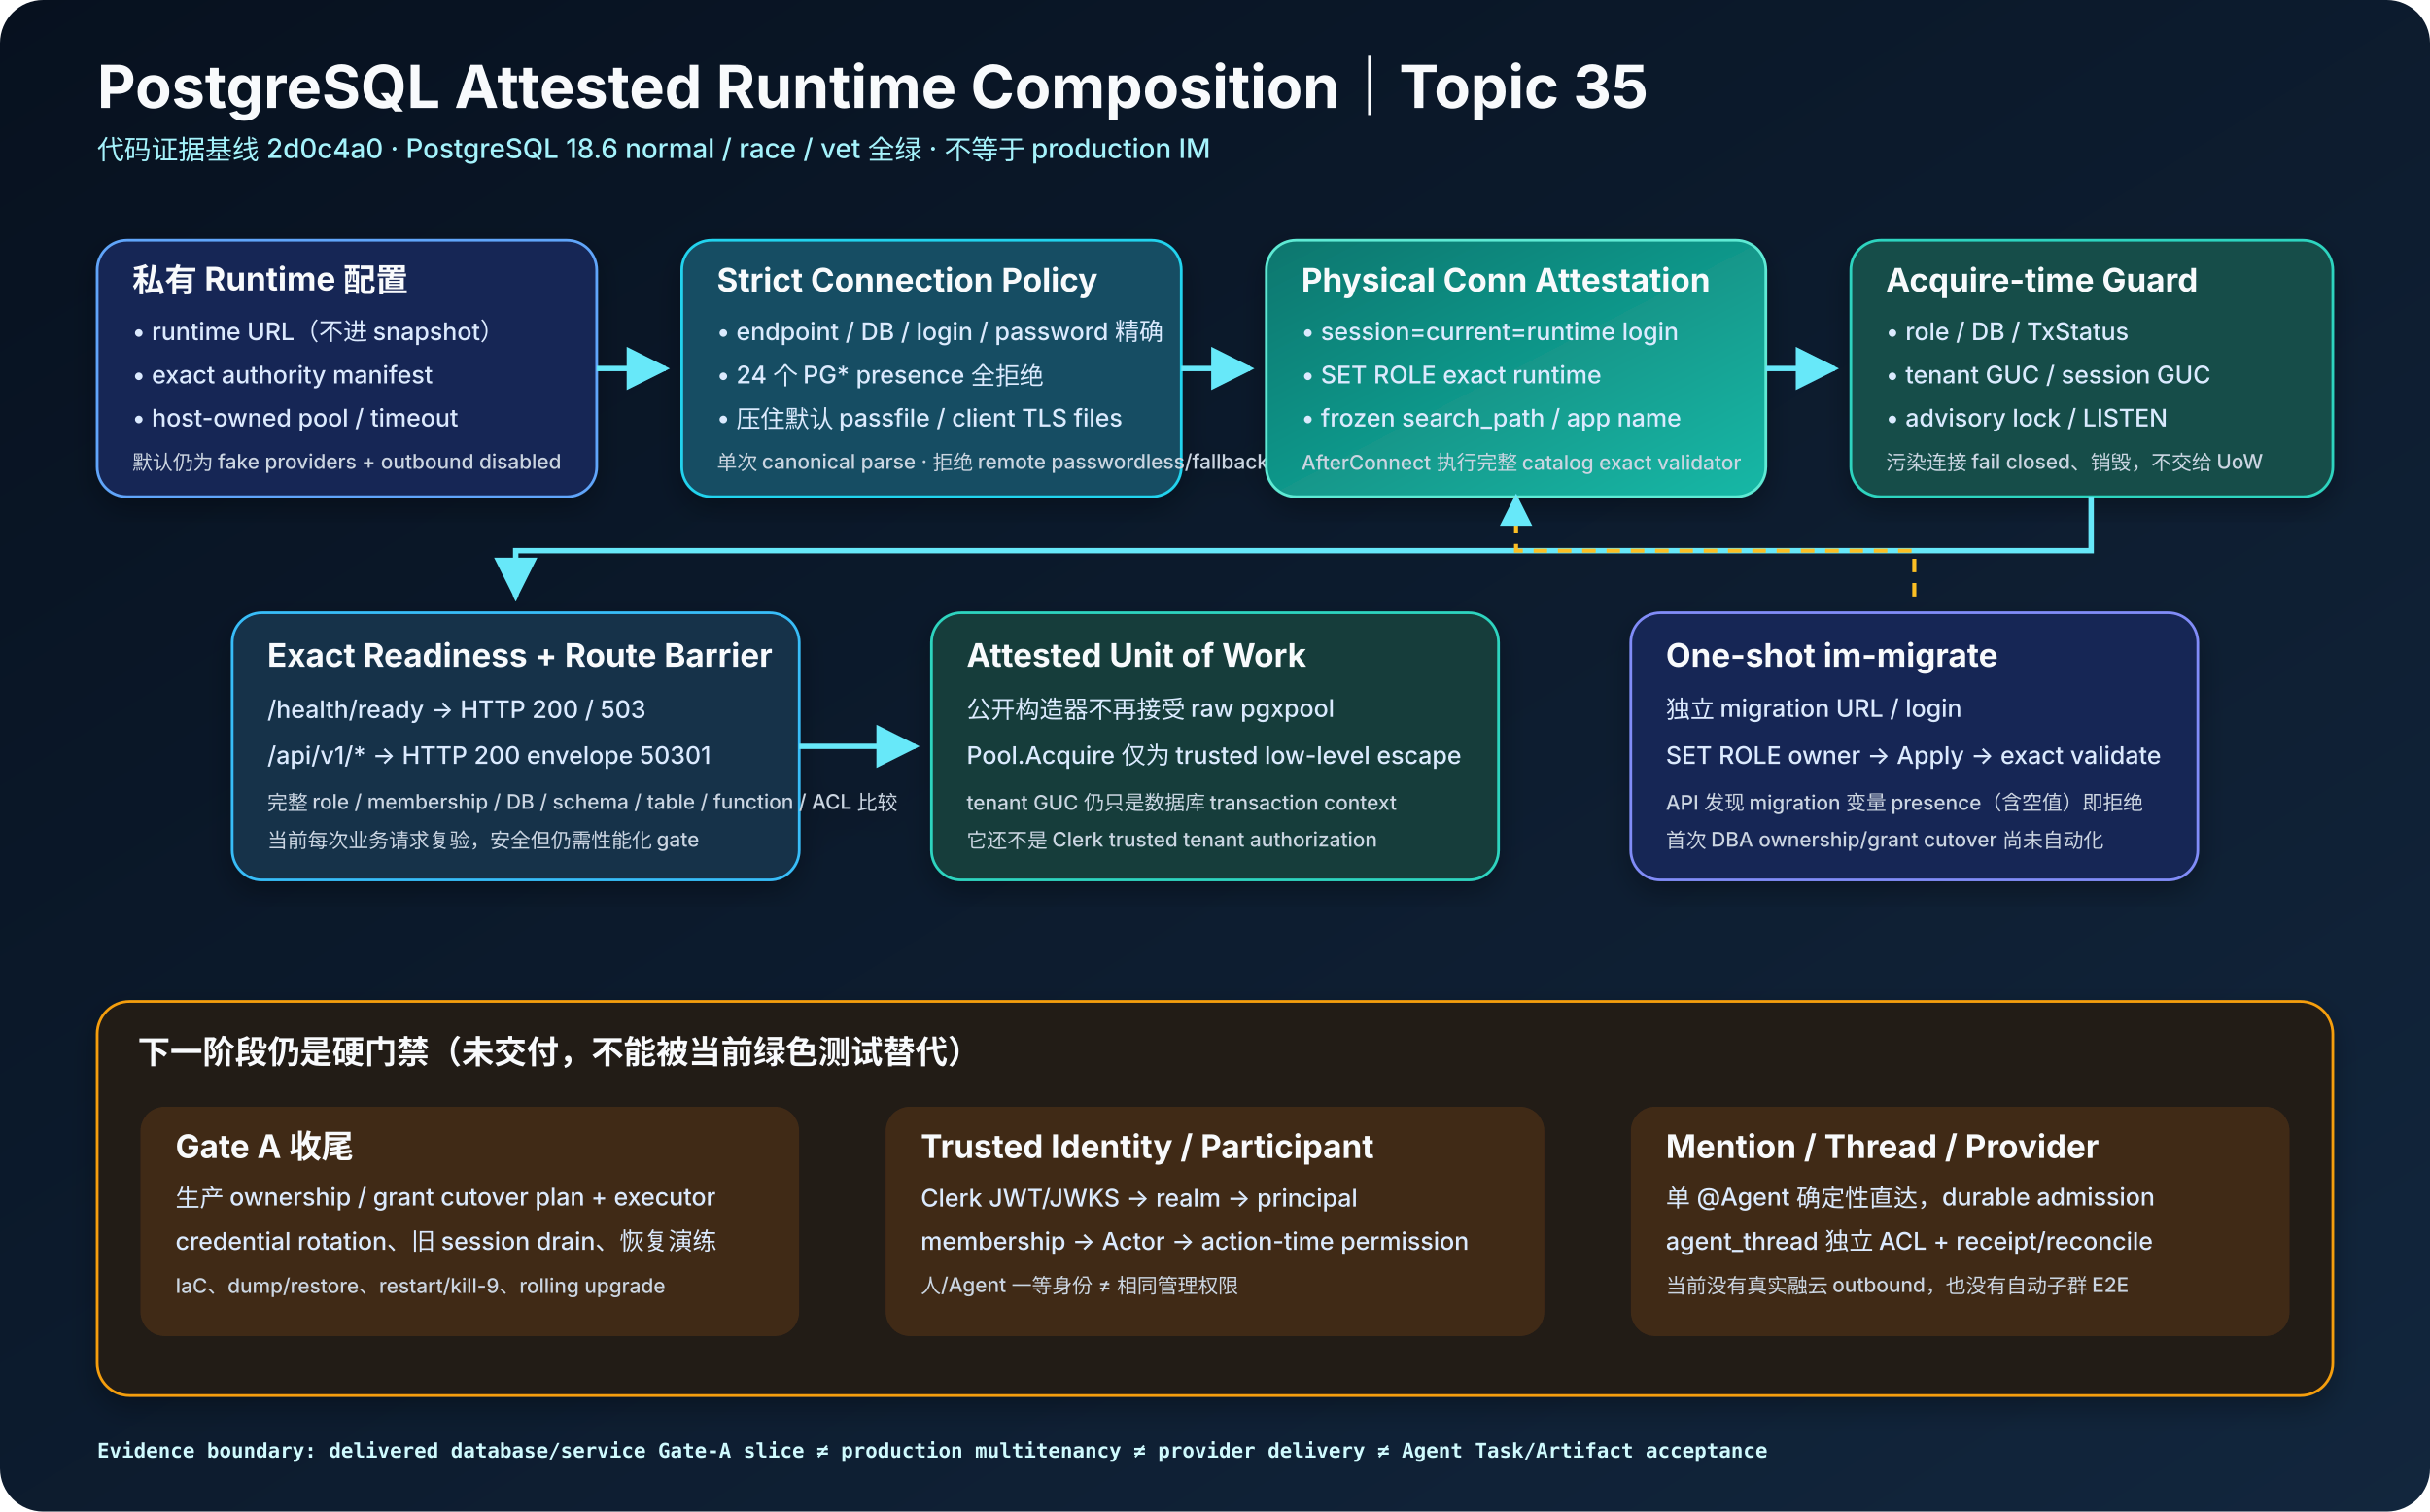
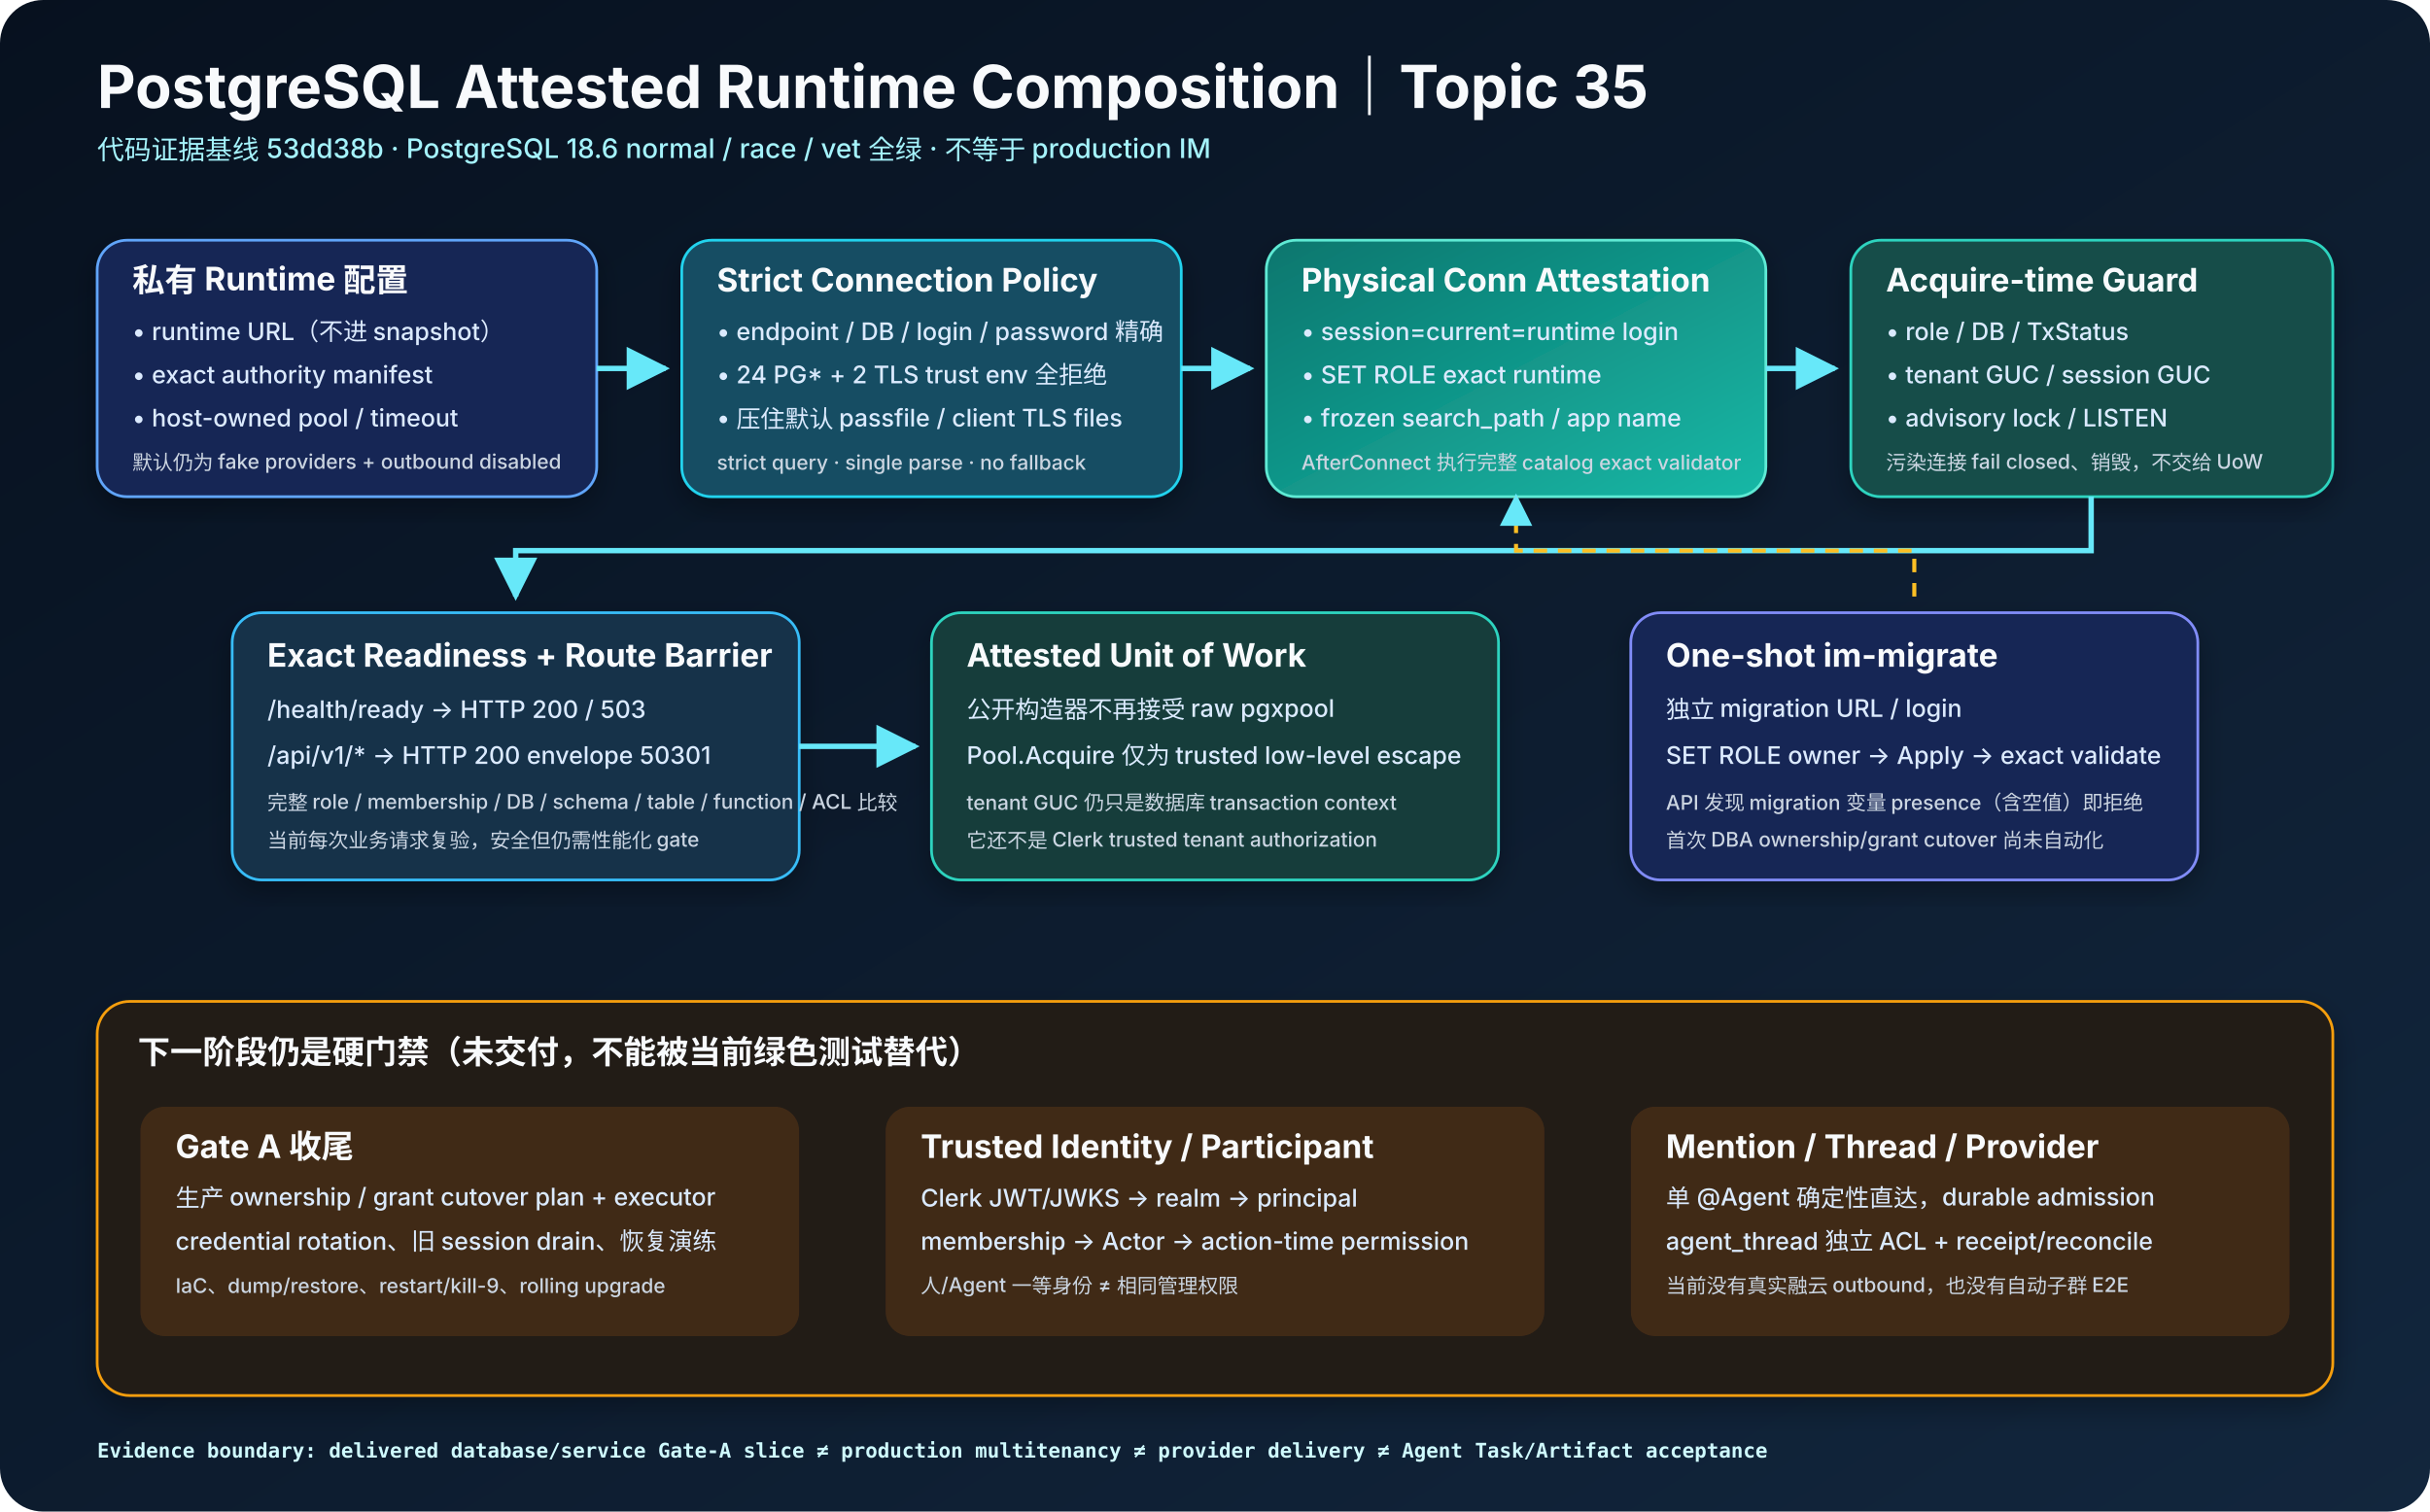
<svg xmlns="http://www.w3.org/2000/svg" width="1800" height="1120" viewBox="0 0 1800 1120" role="img" aria-labelledby="title desc">
  <defs>
    <linearGradient id="bg" x1="0" y1="0" x2="1" y2="1">
      <stop stop-color="#07111f" />
      <stop offset="1" stop-color="#12263d" />
    </linearGradient>
    <linearGradient id="good" x1="0" y1="0" x2="1" y2="1">
      <stop stop-color="#0f766e" />
      <stop offset="1" stop-color="#14b8a6" />
    </linearGradient>
    <linearGradient id="warn" x1="0" y1="0" x2="1" y2="1">
      <stop stop-color="#92400e" />
      <stop offset="1" stop-color="#f59e0b" />
    </linearGradient>
    <filter id="shadow">
      <feDropShadow dx="0" dy="8" stdDeviation="10" flood-opacity=".3" />
    </filter>
    <marker id="arrow" viewBox="0 0 10 10" refX="9" refY="5" markerWidth="8" markerHeight="8" orient="auto-start-reverse">
      <path d="M 0 0 L 10 5 L 0 10 z" fill="#67e8f9" />
    </marker>
    <style>
      .title{font:700 44px -apple-system,BlinkMacSystemFont,"Segoe UI",sans-serif;fill:#f8fafc}.sub{font:500 20px -apple-system,BlinkMacSystemFont,"Segoe UI",sans-serif;fill:#a5f3fc}.h{font:700 24px -apple-system,BlinkMacSystemFont,"Segoe UI",sans-serif;fill:#f8fafc}.t{font:500 18px -apple-system,BlinkMacSystemFont,"Segoe UI",sans-serif;fill:#dbeafe}.small{font:500 15px -apple-system,BlinkMacSystemFont,"Segoe UI",sans-serif;fill:#cbd5e1}.mono{font:600 15px ui-monospace,SFMono-Regular,Menlo,monospace;fill:#cffafe}.line{stroke:#67e8f9;stroke-width:4;fill:none;marker-end:url(#arrow)}.dash{stroke:#fbbf24;stroke-width:3;stroke-dasharray:10 8;fill:none;marker-end:url(#arrow)}
    </style>
  </defs>
  <rect width="1800" height="1120" rx="32" fill="url(#bg)" />
  <text x="72" y="80" class="title">PostgreSQL Attested Runtime Composition｜Topic 35</text>
-   <text x="72" y="118" class="sub">代码证据基线 2d0c4a0 · PostgreSQL 18.6 normal / race / vet 全绿 · 不等于 production IM</text>
+   <text x="72" y="118" class="sub">代码证据基线 53dd38b · PostgreSQL 18.6 normal / race / vet 全绿 · 不等于 production IM</text>
  <g filter="url(#shadow)">
    <rect x="72" y="178" width="370" height="190" rx="22" fill="#172554" stroke="#60a5fa" stroke-width="2" />
    <text x="98" y="216" class="h">私有 Runtime 配置</text>
    <text x="98" y="252" class="t">• runtime URL（不进 snapshot）</text>
    <text x="98" y="284" class="t">• exact authority manifest</text>
    <text x="98" y="316" class="t">• host-owned pool / timeout</text>
    <text x="98" y="348" class="small">默认仍为 fake providers + outbound disabled</text>
    <rect x="505" y="178" width="370" height="190" rx="22" fill="#164e63" stroke="#22d3ee" stroke-width="2" />
    <text x="531" y="216" class="h">Strict Connection Policy</text>
    <text x="531" y="252" class="t">• endpoint / DB / login / password 精确</text>
-     <text x="531" y="284" class="t">• 24 个 PG* presence 全拒绝</text>
+     <text x="531" y="284" class="t">• 24 PG* + 2 TLS trust env 全拒绝</text>
    <text x="531" y="316" class="t">• 压住默认 passfile / client TLS files</text>
-     <text x="531" y="348" class="small">单次 canonical parse · 拒绝 remote passwordless/fallback</text>
+     <text x="531" y="348" class="small">strict query · single parse · no fallback</text>
    <rect x="938" y="178" width="370" height="190" rx="22" fill="url(#good)" stroke="#5eead4" stroke-width="2" />
    <text x="964" y="216" class="h">Physical Conn Attestation</text>
    <text x="964" y="252" class="t">• session=current=runtime login</text>
    <text x="964" y="284" class="t">• SET ROLE exact runtime</text>
    <text x="964" y="316" class="t">• frozen search_path / app name</text>
    <text x="964" y="348" class="small">AfterConnect 执行完整 catalog exact validator</text>
    <rect x="1371" y="178" width="357" height="190" rx="22" fill="#134e4a" stroke="#2dd4bf" stroke-width="2" />
    <text x="1397" y="216" class="h">Acquire-time Guard</text>
    <text x="1397" y="252" class="t">• role / DB / TxStatus</text>
    <text x="1397" y="284" class="t">• tenant GUC / session GUC</text>
    <text x="1397" y="316" class="t">• advisory lock / LISTEN</text>
    <text x="1397" y="348" class="small">污染连接 fail closed、销毁，不交给 UoW</text>
  </g>
  <path d="M442 273 H493" class="line" />
  <path d="M875 273 H926" class="line" />
  <path d="M1308 273 H1359" class="line" />
  <g filter="url(#shadow)">
    <rect x="172" y="454" width="420" height="198" rx="22" fill="#12304a" stroke="#38bdf8" stroke-width="2" />
    <text x="198" y="494" class="h">Exact Readiness + Route Barrier</text>
    <text x="198" y="532" class="t">/health/ready → HTTP 200 / 503</text>
    <text x="198" y="566" class="t">/api/v1/* → HTTP 200 envelope 50301</text>
    <text x="198" y="600" class="small">完整 role / membership / DB / schema / table / function / ACL 比较</text>
    <text x="198" y="628" class="small">当前每次业务请求复验，安全但仍需性能化 gate</text>
    <rect x="690" y="454" width="420" height="198" rx="22" fill="#123c3a" stroke="#2dd4bf" stroke-width="2" />
    <text x="716" y="494" class="h">Attested Unit of Work</text>
    <text x="716" y="532" class="t">公开构造器不再接受 raw pgxpool</text>
    <text x="716" y="566" class="t">Pool.Acquire 仅为 trusted low-level escape</text>
    <text x="716" y="600" class="small">tenant GUC 仍只是数据库 transaction context</text>
    <text x="716" y="628" class="small">它还不是 Clerk trusted tenant authorization</text>
    <rect x="1208" y="454" width="420" height="198" rx="22" fill="#172554" stroke="#818cf8" stroke-width="2" />
    <text x="1234" y="494" class="h">One-shot im-migrate</text>
    <text x="1234" y="532" class="t">独立 migration URL / login</text>
    <text x="1234" y="566" class="t">SET ROLE owner → Apply → exact validate</text>
    <text x="1234" y="600" class="small">API 发现 migration 变量 presence（含空值）即拒绝</text>
    <text x="1234" y="628" class="small">首次 DBA ownership/grant cutover 尚未自动化</text>
  </g>
  <path d="M1549 368 V408 H382 V442" class="line" />
  <path d="M592 553 H678" class="line" />
  <path d="M1418 442 V408 H1123 V368" class="dash" />
  <g filter="url(#shadow)">
    <rect x="72" y="742" width="1656" height="292" rx="24" fill="#201a17" stroke="#f59e0b" stroke-width="2" />
    <text x="102" y="788" class="h">下一阶段仍是硬门禁（未交付，不能被当前绿色测试替代）</text>
    <rect x="104" y="820" width="488" height="170" rx="18" fill="#3f2a16" />
    <text x="130" y="858" class="h">Gate A 收尾</text>
    <text x="130" y="894" class="t">生产 ownership / grant cutover plan + executor</text>
    <text x="130" y="926" class="t">credential rotation、旧 session drain、恢复演练</text>
    <text x="130" y="958" class="small">IaC、dump/restore、restart/kill-9、rolling upgrade</text>
    <rect x="656" y="820" width="488" height="170" rx="18" fill="#3f2a16" />
    <text x="682" y="858" class="h">Trusted Identity / Participant</text>
    <text x="682" y="894" class="t">Clerk JWT/JWKS → realm → principal</text>
    <text x="682" y="926" class="t">membership → Actor → action-time permission</text>
    <text x="682" y="958" class="small">人/Agent 一等身份 ≠ 相同管理权限</text>
    <rect x="1208" y="820" width="488" height="170" rx="18" fill="#3f2a16" />
    <text x="1234" y="858" class="h">Mention / Thread / Provider</text>
    <text x="1234" y="894" class="t">单 @Agent 确定性直达，durable admission</text>
    <text x="1234" y="926" class="t">agent_thread 独立 ACL + receipt/reconcile</text>
    <text x="1234" y="958" class="small">当前没有真实融云 outbound，也没有自动子群 E2E</text>
  </g>
  <text x="72" y="1080" class="mono">Evidence boundary: delivered database/service Gate-A slice ≠ production multitenancy ≠ provider delivery ≠ Agent Task/Artifact acceptance</text>
</svg>
